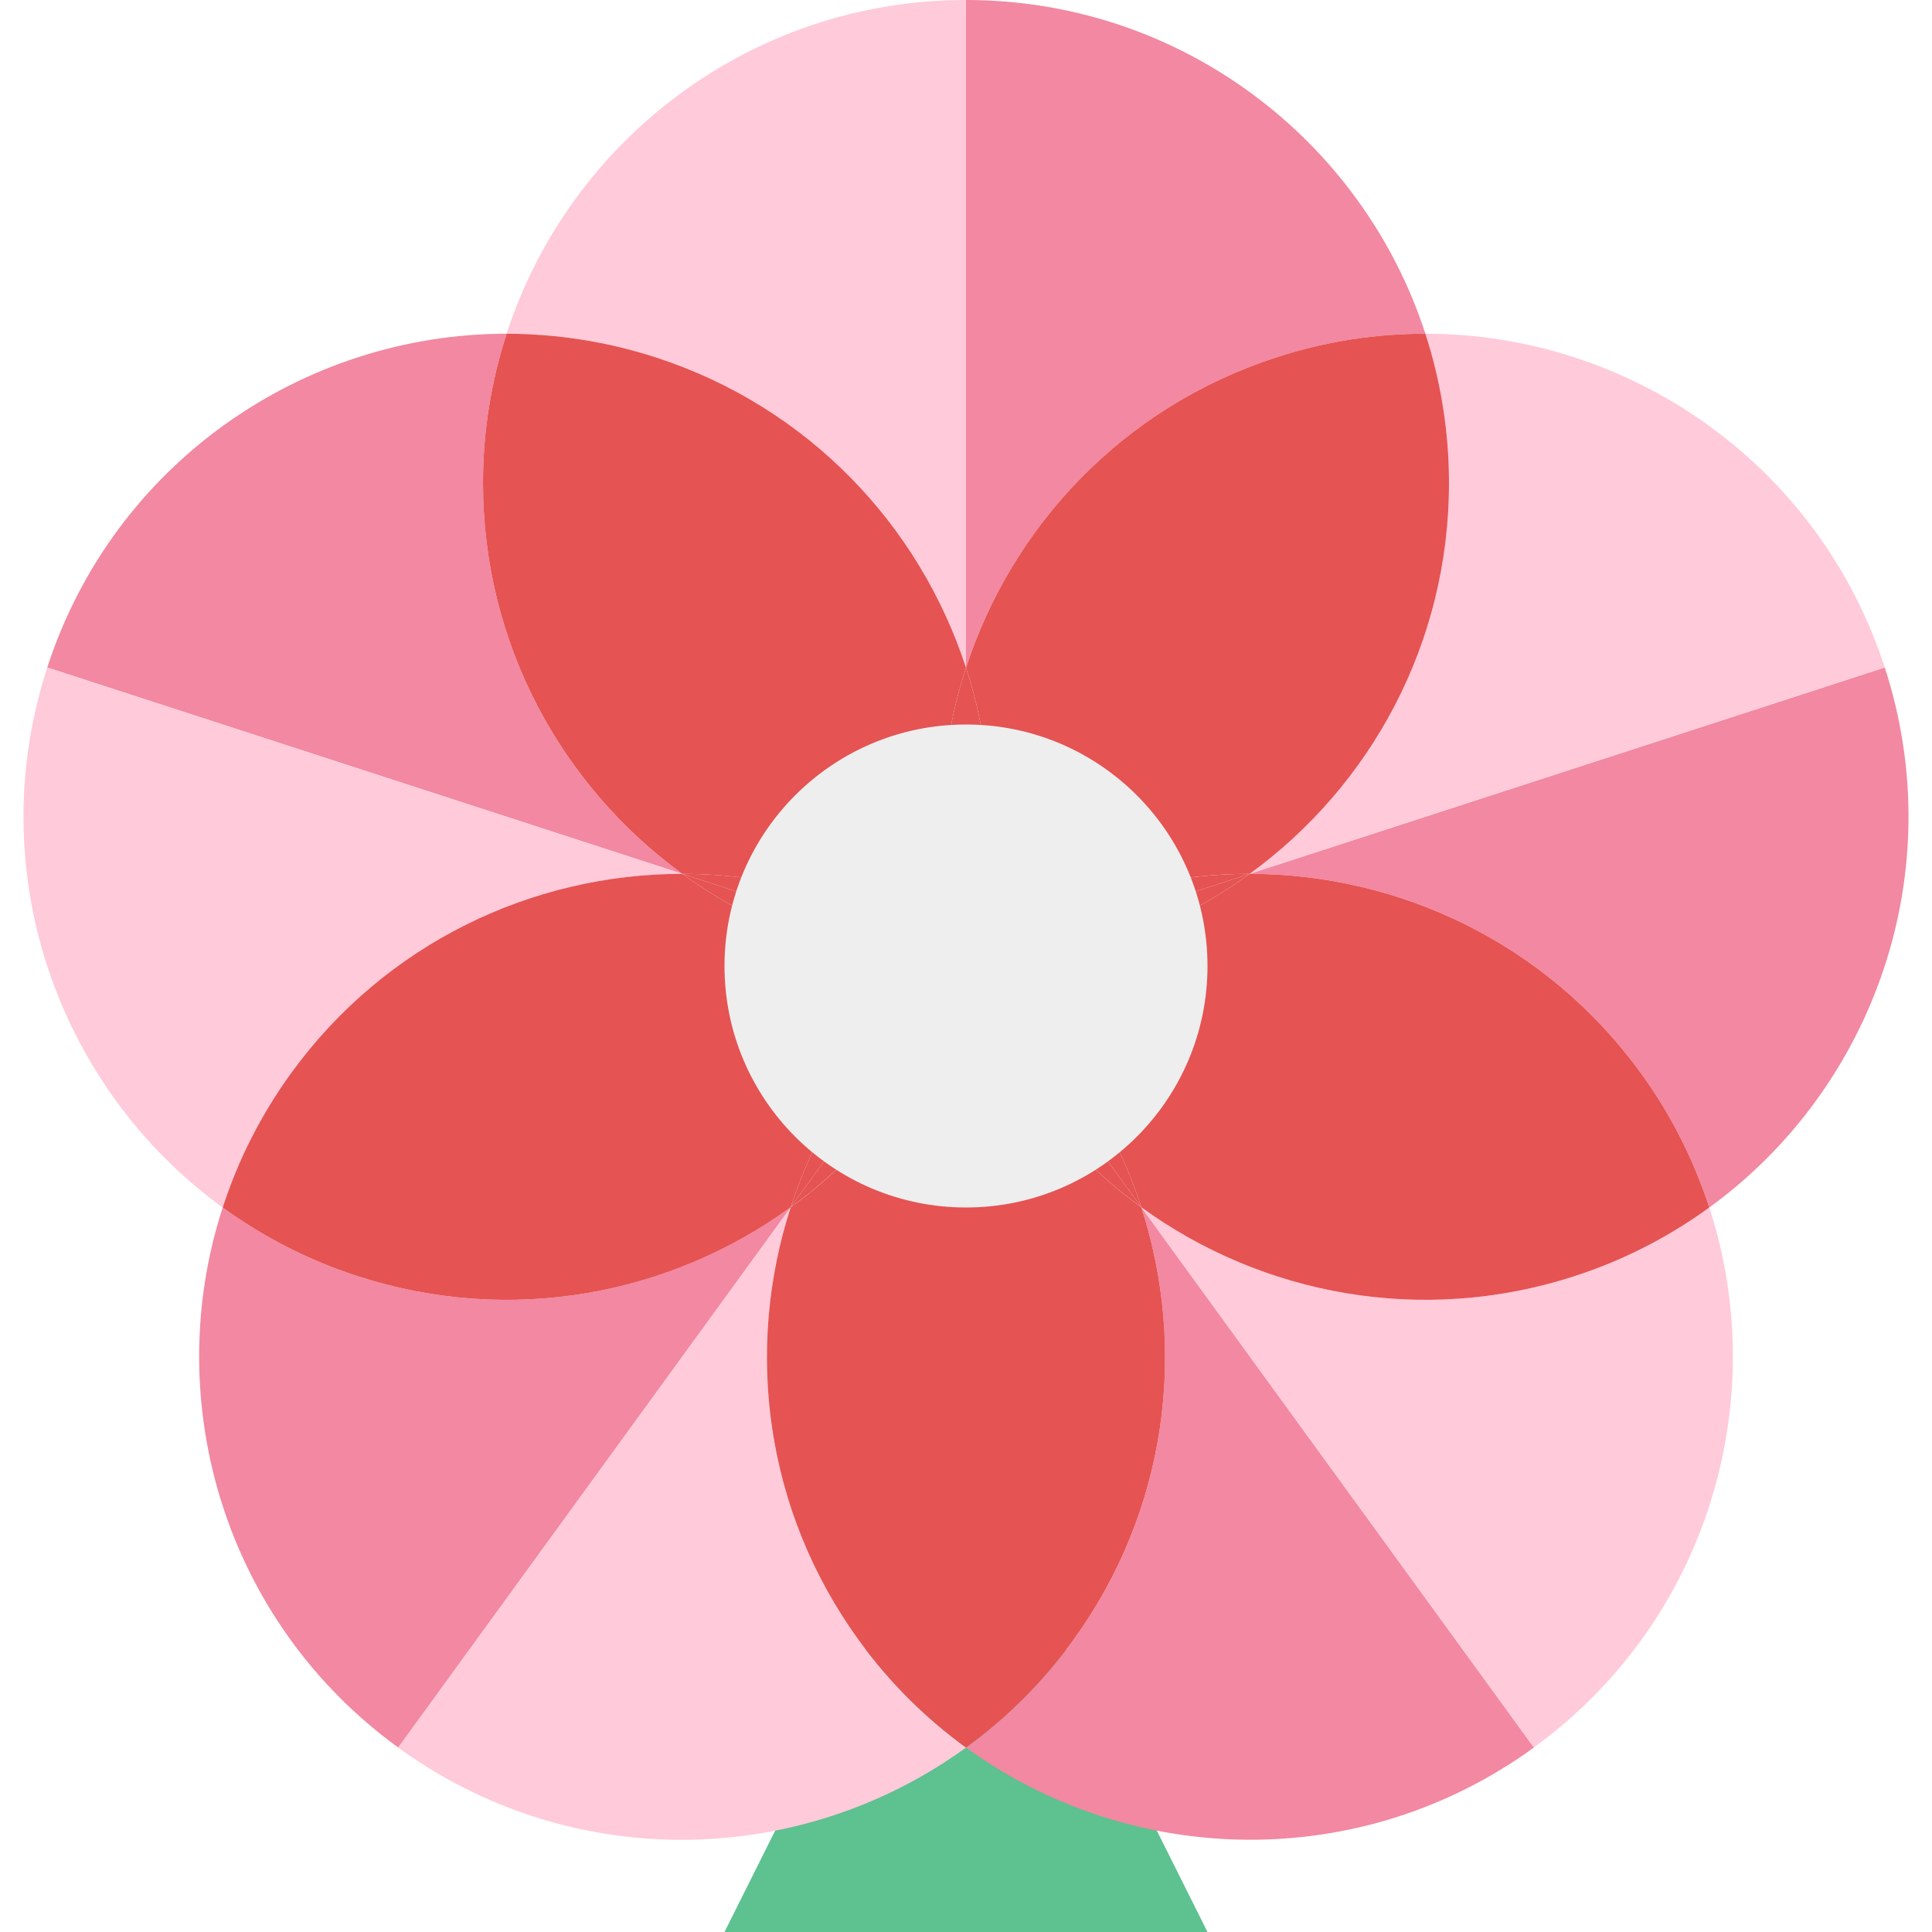
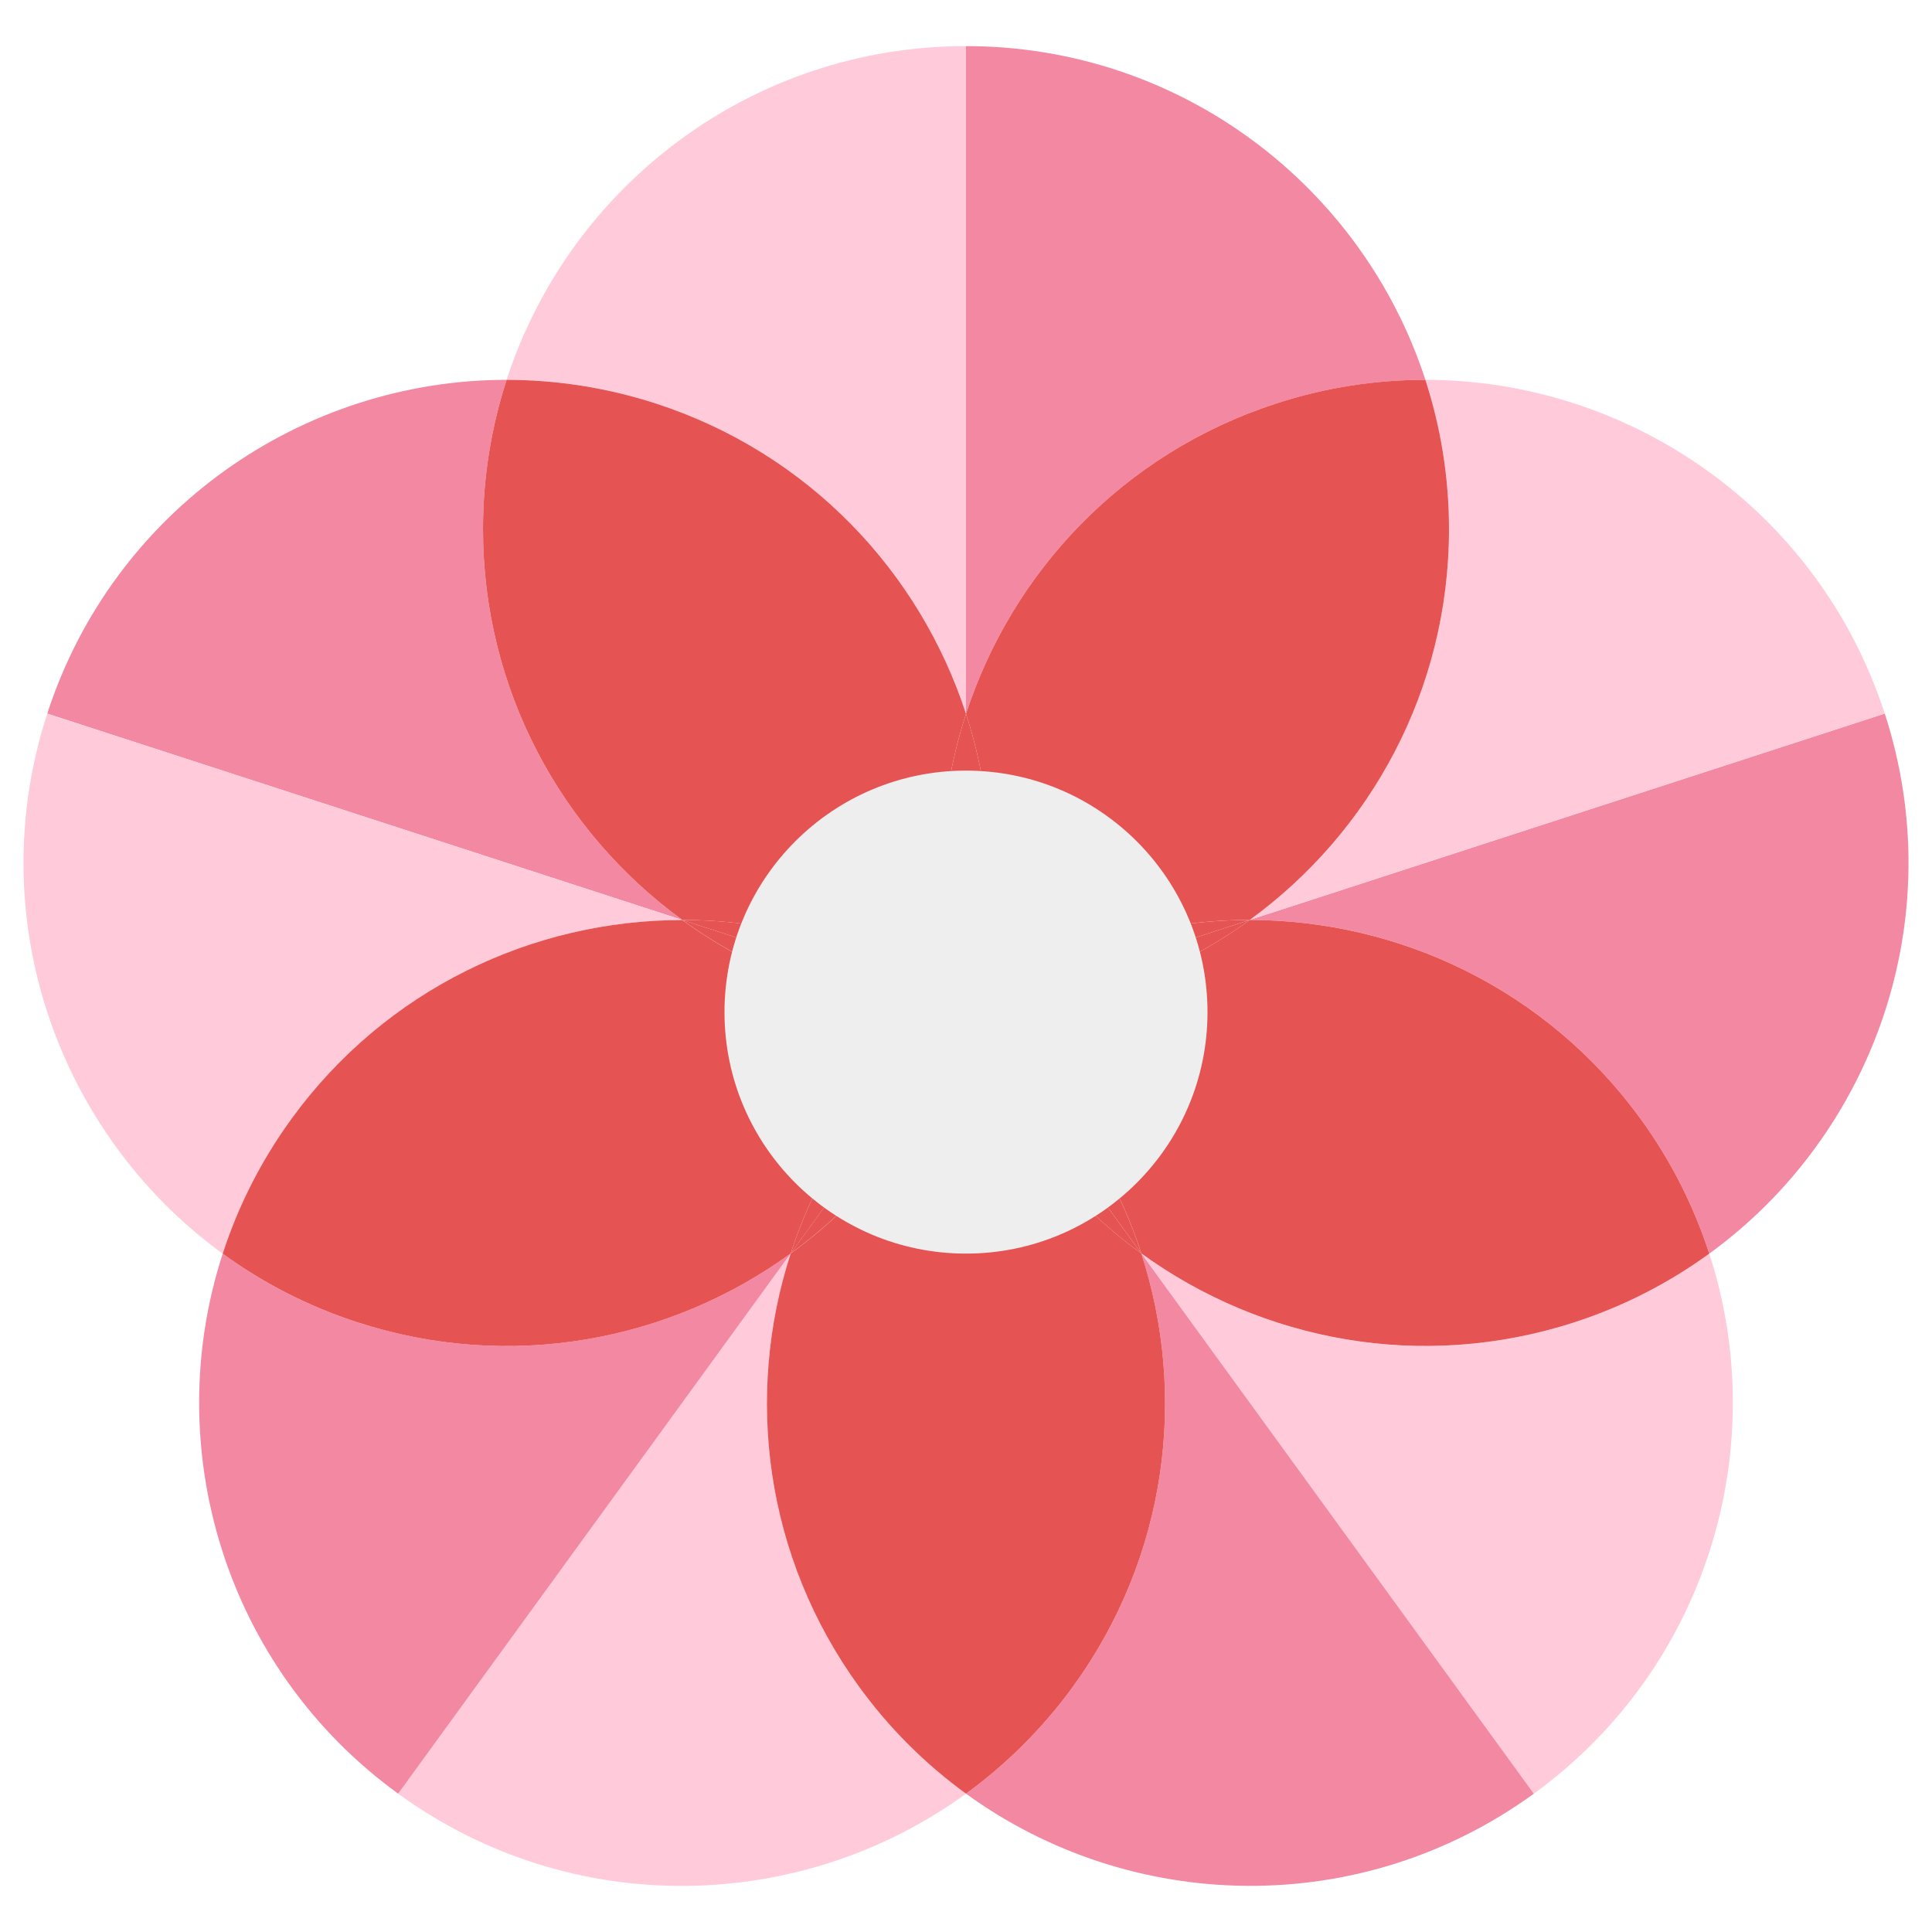
<svg xmlns="http://www.w3.org/2000/svg" id="petunia" viewBox="0 0 256 256">
  <defs>
    <style>
      .cls-1 {
        fill: #f288a1;
      }

      .cls-2 {
-         fill: #5dc190;
+         fill: #e55353;
      }

      .cls-3 {
-         fill: #e55353;
+         fill: #eee;
      }

      .cls-4 {
-         fill: #eee;
-       }
- 
-       .cls-5 {
        fill: #ffcada;
      }
    </style>
  </defs>
-   <polygon class="cls-2" points="128 192 96 256 160 256 128 192" />
  <g>
-     <g>
-       <path class="cls-1" d="M169.09,47.36c6.57-2.13,13.23-3.13,19.78-3.14C180.54,18.56,156.44,0,128,0v88.48c6.12-18.81,20.84-34.54,41.09-41.12Z" />
-       <path class="cls-5" d="M86.91,47.36c20.26,6.58,34.97,22.31,41.09,41.12V0c-28.44,0-52.54,18.56-60.87,44.22,6.55,0,13.21,1,19.78,3.14Z" />
-       <path class="cls-1" d="M64,64c0-6.91,1.11-13.55,3.13-19.78-26.98,0-52.08,17.18-60.87,44.23h0l84.15,27.34c-16-11.63-26.41-30.49-26.41-51.79Z" />
-       <path class="cls-5" d="M90.41,115.79h0L6.26,88.45c-8.79,27.05,1.42,55.7,23.25,71.56,2.03-6.23,5.03-12.26,9.09-17.84,12.52-17.23,32.03-26.36,51.81-26.37Z" />
-       <path class="cls-3" d="M90.41,115.79h0c13.05,0,26.22,3.95,37.59,12.21-4.34-13.36-4.04-27.11,0-39.52-6.12-18.81-20.84-34.54-41.09-41.12-6.57-2.13-13.23-3.13-19.78-3.14-2.02,6.23-3.13,12.87-3.13,19.78,0,21.3,10.41,40.15,26.41,51.79Z" />
-       <path class="cls-5" d="M113.84,217.4c-12.52-17.23-15.18-38.6-9.07-57.42l-52.01,71.58c23.01,16.72,53.41,15.87,75.24,0-5.3-3.85-10.1-8.58-14.16-14.16Z" />
-       <path class="cls-1" d="M104.77,159.97c-16.01,11.62-37.16,15.7-57.42,9.12-6.57-2.13-12.54-5.24-17.84-9.09-8.34,25.66.24,54.84,23.25,71.55h0l52.01-71.58h0Z" />
-       <path class="cls-3" d="M104.77,159.97c4.03-12.41,11.86-23.72,23.23-31.97-14.05,0-27.03-4.54-37.59-12.21-19.78,0-39.29,9.14-51.81,26.37-4.06,5.59-7.07,11.61-9.09,17.84,5.3,3.85,11.28,6.96,17.84,9.09,20.26,6.58,41.41,2.51,57.42-9.12Z" />
-       <path class="cls-3" d="M128,128c-11.37-8.26-24.54-12.22-37.59-12.21l37.59,12.21Z" />
-       <path class="cls-3" d="M90.41,115.79c10.56,7.67,23.54,12.21,37.59,12.21l-37.59-12.21h0Z" />
-       <path class="cls-5" d="M151.23,159.97h0s52.01,71.58,52.01,71.58h0c23.01-16.72,31.59-45.89,23.25-71.55-5.3,3.85-11.28,6.96-17.84,9.09-20.26,6.58-41.41,2.51-57.42-9.12Z" />
-       <path class="cls-1" d="M142.16,217.4c-4.06,5.59-8.86,10.31-14.16,14.16,21.83,15.86,52.23,16.71,75.24,0l-52.01-71.58c6.11,18.82,3.45,40.19-9.07,57.42Z" />
-       <path class="cls-3" d="M142.16,217.4c12.52-17.23,15.18-38.6,9.07-57.42h0c-10.56-7.67-18.89-18.61-23.23-31.97-4.34,13.36-12.67,24.31-23.23,31.97h0c-6.11,18.82-3.45,40.19,9.07,57.42,4.06,5.59,8.86,10.31,14.16,14.16,5.3-3.85,10.1-8.58,14.16-14.16Z" />
-       <path class="cls-3" d="M128,128l-23.23,31.97c10.56-7.67,18.89-18.61,23.23-31.97Z" />
-       <path class="cls-3" d="M104.77,159.97h0l23.23-31.97c-11.37,8.26-19.2,19.56-23.23,31.97Z" />
-       <path class="cls-1" d="M165.59,115.79h0c19.78,0,39.29,9.14,51.81,26.37,4.06,5.59,7.07,11.61,9.09,17.84,21.83-15.86,32.04-44.51,23.25-71.56l-84.15,27.34Z" />
-       <path class="cls-5" d="M165.59,115.79l84.15-27.34h0c-8.79-27.05-33.88-44.23-60.87-44.23,2.02,6.23,3.13,12.87,3.13,19.78,0,21.3-10.41,40.15-26.41,51.79Z" />
-       <path class="cls-3" d="M169.09,47.36c-20.26,6.58-34.97,22.31-41.09,41.12,4.04,12.41,4.34,26.16,0,39.52,11.37-8.26,24.54-12.22,37.59-12.21h0c16-11.63,26.41-30.49,26.41-51.79,0-6.91-1.11-13.55-3.13-19.78-6.55,0-13.21,1-19.78,3.14Z" />
-       <path class="cls-3" d="M128,128v-39.52c-4.04,12.41-4.34,26.16,0,39.52Z" />
-       <path class="cls-3" d="M128,88.48v39.52c4.34-13.36,4.04-27.11,0-39.52Z" />
-       <path class="cls-3" d="M165.59,115.79c-10.56,7.67-23.54,12.21-37.59,12.21,11.37,8.26,19.2,19.56,23.23,31.97,16.01,11.62,37.16,15.7,57.42,9.12,6.57-2.13,12.54-5.24,17.84-9.09-2.03-6.23-5.03-12.26-9.09-17.84-12.52-17.23-32.03-26.36-51.81-26.37Z" />
-       <path class="cls-3" d="M128,128l37.59-12.21c-13.05,0-26.22,3.95-37.59,12.21Z" />
-       <path class="cls-3" d="M128,128c14.05,0,27.03-4.54,37.59-12.21h0l-37.59,12.21Z" />
-       <path class="cls-3" d="M151.23,159.97l-23.23-31.97c4.34,13.36,12.67,24.31,23.23,31.97Z" />
-       <path class="cls-3" d="M151.23,159.97c-4.03-12.41-11.86-23.72-23.23-31.97l23.23,31.97h0Z" />
-     </g>
-     <circle class="cls-4" cx="128" cy="128" r="32" />
+     <path class="cls-1" d="M169.09,53.47c6.57-2.13,13.23-3.13,19.78-3.14-8.33-25.66-32.43-44.22-60.87-44.22v88.48c6.12-18.81,20.84-34.54,41.09-41.12Z" />
+     <path class="cls-4" d="M86.91,53.47c20.26,6.58,34.97,22.31,41.09,41.12V6.11c-28.44,0-52.54,18.56-60.87,44.22,6.55,0,13.21,1,19.78,3.14Z" />
+     <path class="cls-1" d="M64,70.11c0-6.91,1.11-13.55,3.13-19.78-26.98,0-52.08,17.18-60.87,44.23h0l84.15,27.34c-16-11.63-26.41-30.49-26.41-51.79Z" />
+     <path class="cls-4" d="M90.41,121.9h0L6.26,94.56c-8.79,27.05,1.42,55.7,23.25,71.56,2.03-6.23,5.03-12.26,9.09-17.84,12.52-17.23,32.03-26.36,51.81-26.37Z" />
+     <path class="cls-2" d="M90.41,121.9h0c13.05,0,26.22,3.95,37.59,12.21-4.34-13.36-4.04-27.11,0-39.52-6.12-18.81-20.84-34.54-41.09-41.12-6.57-2.13-13.23-3.13-19.78-3.14-2.02,6.23-3.13,12.87-3.13,19.78,0,21.3,10.41,40.15,26.41,51.79Z" />
+     <path class="cls-4" d="M113.84,223.51c-12.52-17.23-15.18-38.6-9.07-57.42l-52.01,71.58c23.01,16.72,53.41,15.87,75.24,0-5.3-3.85-10.1-8.58-14.16-14.16Z" />
+     <path class="cls-1" d="M104.77,166.09c-16.01,11.62-37.16,15.7-57.42,9.12-6.57-2.13-12.54-5.24-17.84-9.09-8.34,25.66.24,54.84,23.25,71.55h0l52.01-71.58h0Z" />
+     <path class="cls-2" d="M104.77,166.09c4.03-12.41,11.86-23.72,23.23-31.97-14.05,0-27.03-4.54-37.59-12.21-19.78,0-39.29,9.14-51.81,26.37-4.06,5.59-7.07,11.61-9.09,17.84,5.3,3.85,11.28,6.96,17.84,9.09,20.26,6.58,41.41,2.51,57.42-9.12Z" />
+     <path class="cls-2" d="M128,134.11c-11.37-8.26-24.54-12.22-37.59-12.21l37.59,12.21Z" />
+     <path class="cls-2" d="M90.41,121.9c10.56,7.67,23.54,12.21,37.59,12.21l-37.59-12.21h0Z" />
+     <path class="cls-4" d="M151.23,166.09h0s52.01,71.58,52.01,71.58h0c23.01-16.72,31.59-45.89,23.25-71.55-5.3,3.85-11.28,6.96-17.84,9.09-20.26,6.58-41.41,2.51-57.42-9.12Z" />
+     <path class="cls-1" d="M142.16,223.51c-4.06,5.59-8.86,10.31-14.16,14.16,21.83,15.86,52.23,16.71,75.24,0l-52.01-71.58c6.11,18.82,3.45,40.19-9.07,57.42Z" />
+     <path class="cls-2" d="M142.16,223.51c12.52-17.23,15.18-38.6,9.07-57.42h0c-10.56-7.67-18.89-18.61-23.23-31.97-4.34,13.36-12.67,24.31-23.23,31.97h0c-6.11,18.82-3.45,40.19,9.07,57.42,4.06,5.59,8.86,10.31,14.16,14.16,5.3-3.85,10.1-8.58,14.16-14.16Z" />
+     <path class="cls-2" d="M128,134.11l-23.23,31.97c10.56-7.67,18.89-18.61,23.23-31.97Z" />
+     <path class="cls-2" d="M104.77,166.09h0l23.23-31.97c-11.37,8.26-19.2,19.56-23.23,31.97Z" />
+     <path class="cls-1" d="M165.59,121.9h0c19.78,0,39.29,9.14,51.81,26.37,4.06,5.59,7.07,11.61,9.09,17.84,21.83-15.86,32.04-44.51,23.25-71.56l-84.15,27.34Z" />
+     <path class="cls-4" d="M165.59,121.9l84.15-27.34h0c-8.79-27.05-33.88-44.23-60.87-44.23,2.02,6.23,3.13,12.87,3.13,19.78,0,21.3-10.41,40.15-26.41,51.79Z" />
+     <path class="cls-2" d="M169.09,53.47c-20.26,6.58-34.97,22.31-41.09,41.12,4.04,12.41,4.34,26.16,0,39.52,11.37-8.26,24.54-12.22,37.59-12.21h0c16-11.63,26.41-30.49,26.41-51.79,0-6.91-1.11-13.55-3.13-19.78-6.55,0-13.21,1-19.78,3.14Z" />
+     <path class="cls-2" d="M128,134.11v-39.52c-4.04,12.41-4.34,26.16,0,39.52Z" />
+     <path class="cls-2" d="M128,94.59v39.52c4.34-13.36,4.04-27.11,0-39.52Z" />
+     <path class="cls-2" d="M165.59,121.9c-10.56,7.67-23.54,12.21-37.59,12.21,11.37,8.26,19.2,19.56,23.23,31.97,16.01,11.62,37.16,15.7,57.42,9.12,6.57-2.13,12.54-5.24,17.84-9.09-2.03-6.23-5.03-12.26-9.09-17.84-12.52-17.23-32.03-26.36-51.81-26.37Z" />
+     <path class="cls-2" d="M128,134.11l37.59-12.21c-13.05,0-26.22,3.95-37.59,12.21Z" />
+     <path class="cls-2" d="M128,134.11c14.05,0,27.03-4.54,37.59-12.21h0l-37.59,12.21Z" />
+     <path class="cls-2" d="M151.23,166.09l-23.23-31.97c4.34,13.36,12.67,24.31,23.23,31.97Z" />
+     <path class="cls-2" d="M151.23,166.09c-4.03-12.41-11.86-23.72-23.23-31.97l23.23,31.97h0Z" />
  </g>
+   <circle class="cls-3" cx="128" cy="134.11" r="32" />
</svg>
